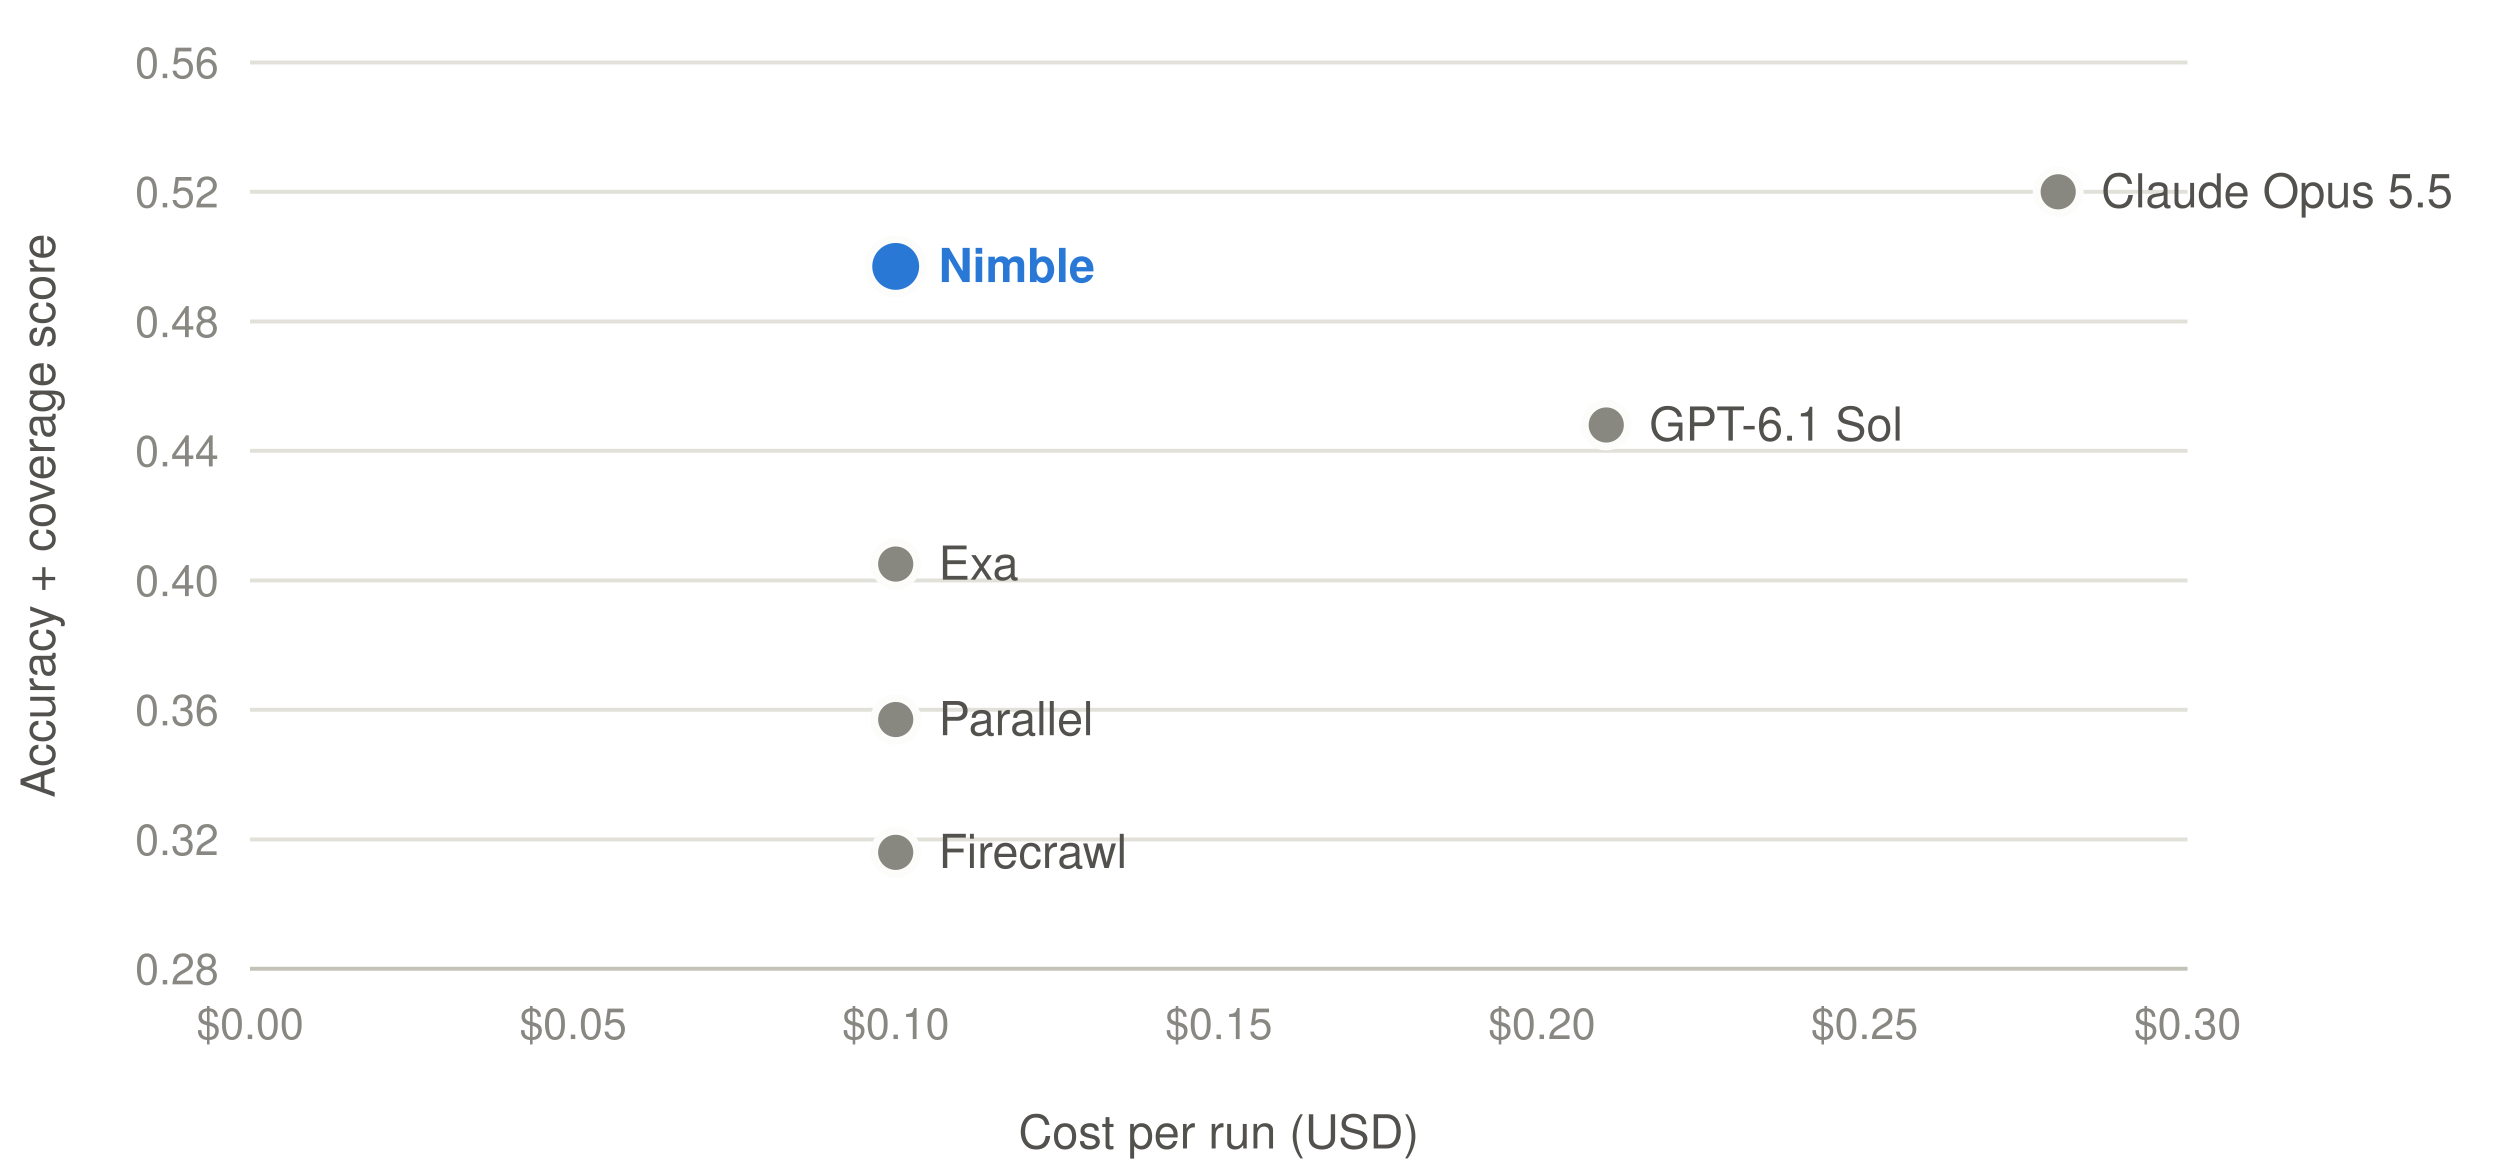
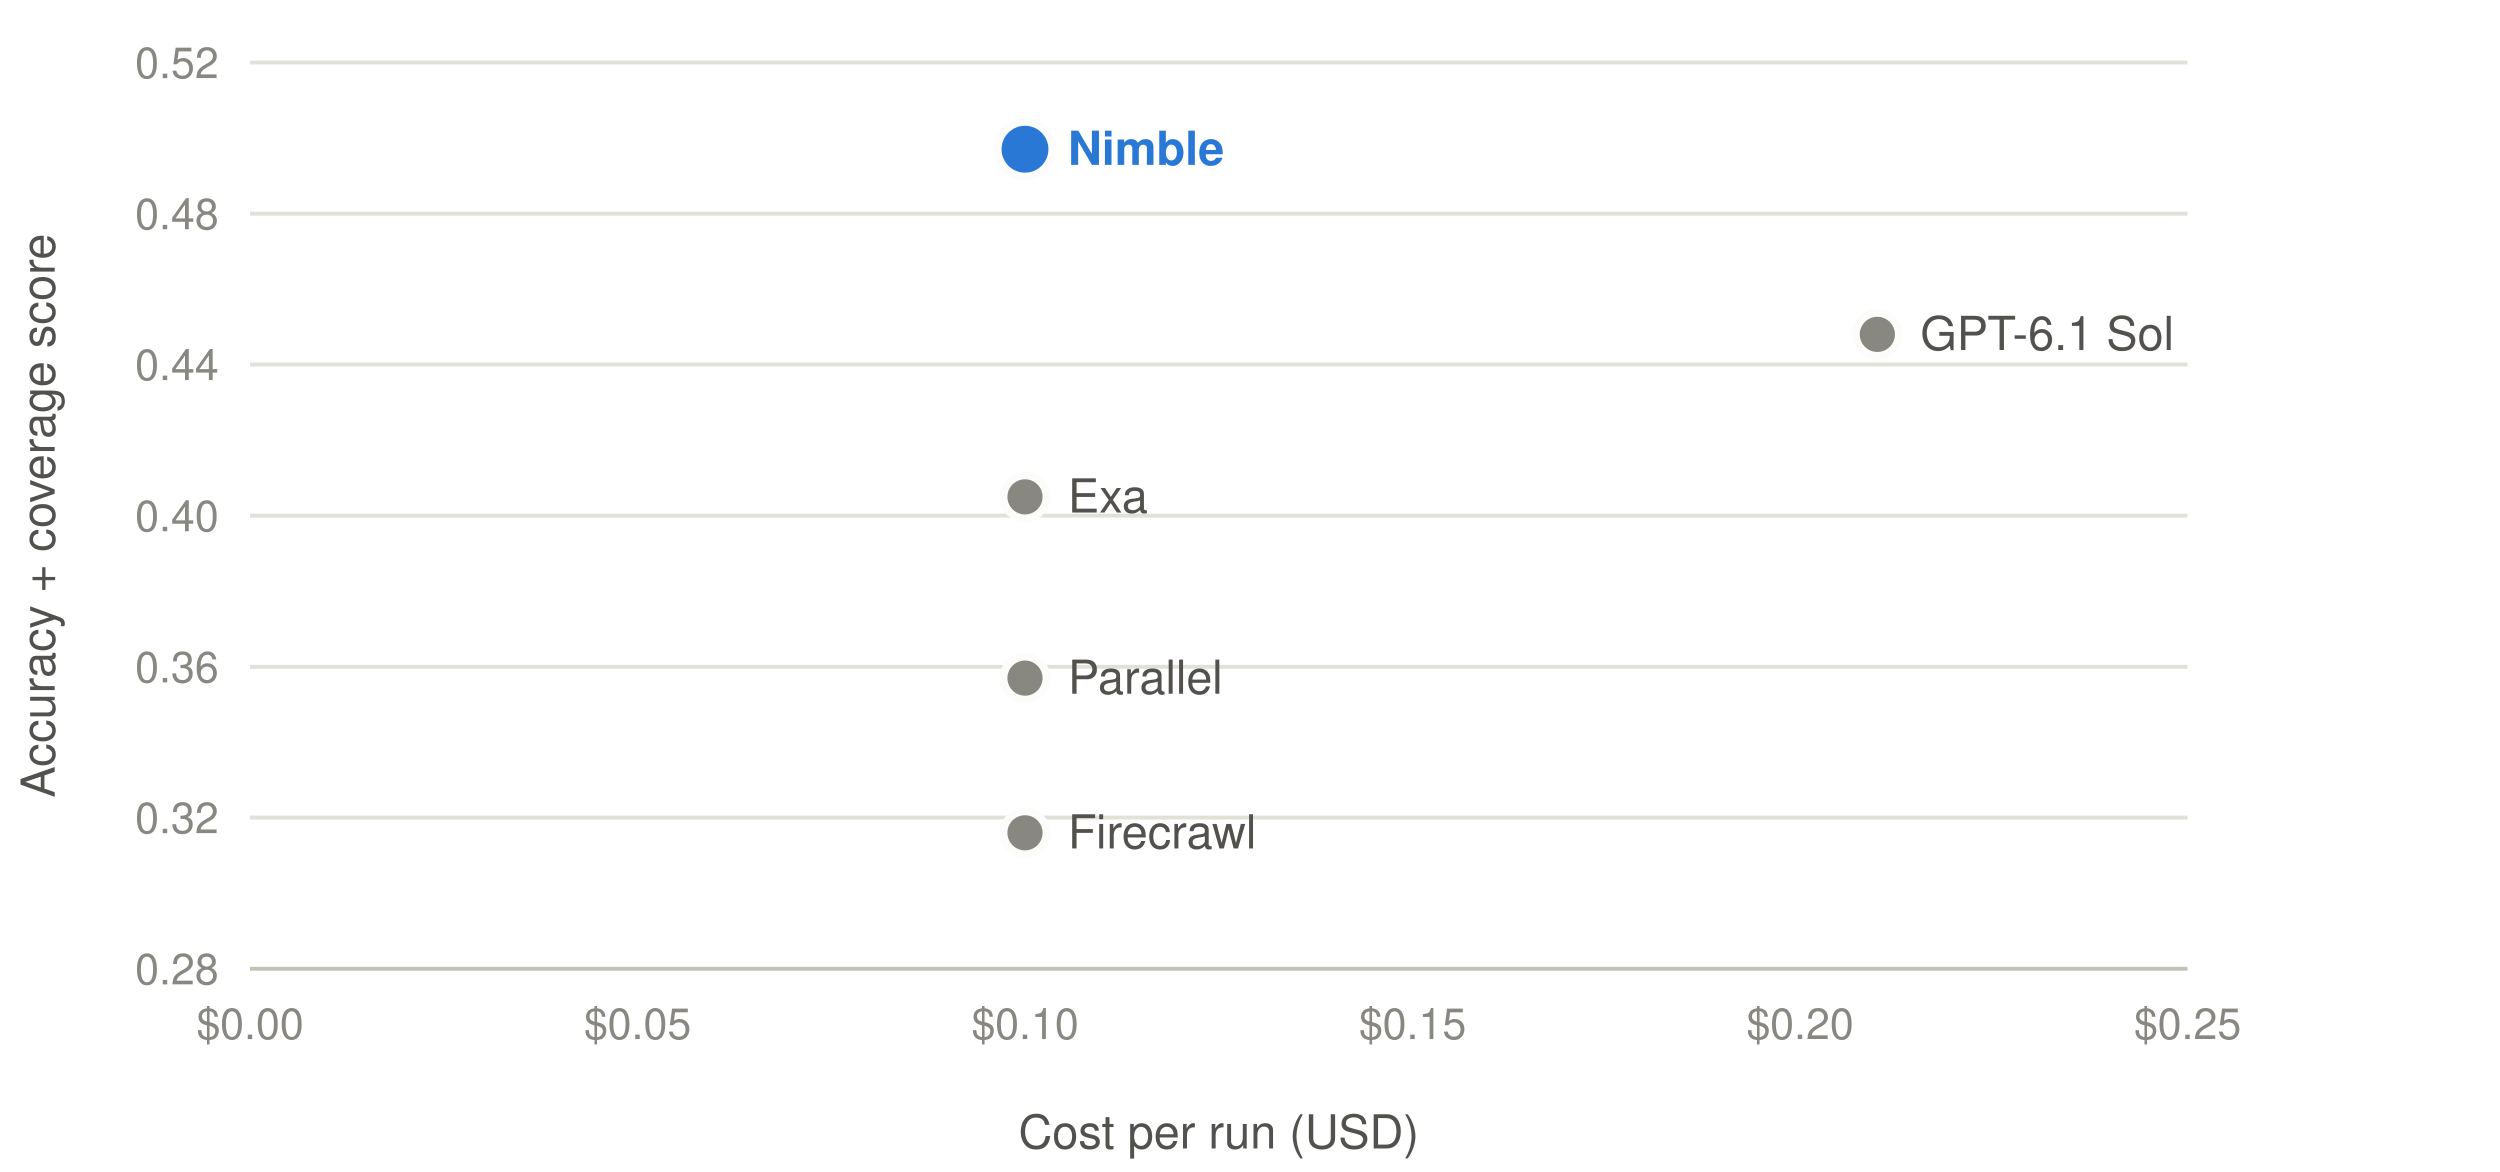
<svg xmlns="http://www.w3.org/2000/svg" viewBox="0 0 640 300" width="100%" role="img" aria-labelledby="bc-title bc-desc" font-family="system-ui,-apple-system,Segoe UI,Helvetica,Arial,sans-serif">
  <style>
  .grid{stroke:#e1e0d9;stroke-width:1}
  .axis{stroke:#c3c2b7;stroke-width:1}
  .tick{fill:#898781;font-size:11px}
  .ttl{fill:#52514e;font-size:12px}
  .lbl{fill:#52514e;font-size:12px}
  .lbl.n{fill:#2a78d6;font-weight:600}
  .pt{fill:#888780;stroke:#fcfcfb;stroke-width:2}
  .pt.n{fill:#2a78d6}
  @media (prefers-color-scheme: dark){
    .grid{stroke:#2c2c2a}.axis{stroke:#383835}
    .ttl,.lbl{fill:#c3c2b7}.lbl.n,.pt.n{fill:#3987e5}.pt{stroke:#1a1a19}
  }
</style>
  <line class="axis" x1="64" x2="560" y1="248.0" y2="248.0" />
  <text class="tick" x="56" y="252.0" text-anchor="end">0.28</text>
-   <line class="grid" x1="64" x2="560" y1="214.9" y2="214.9" />
-   <text class="tick" x="56" y="218.9" text-anchor="end">0.32</text>
-   <line class="grid" x1="64" x2="560" y1="181.7" y2="181.7" />
-   <text class="tick" x="56" y="185.7" text-anchor="end">0.36</text>
-   <line class="grid" x1="64" x2="560" y1="148.6" y2="148.6" />
-   <text class="tick" x="56" y="152.6" text-anchor="end">0.40</text>
-   <line class="grid" x1="64" x2="560" y1="115.4" y2="115.4" />
-   <text class="tick" x="56" y="119.4" text-anchor="end">0.44</text>
-   <line class="grid" x1="64" x2="560" y1="82.3" y2="82.3" />
-   <text class="tick" x="56" y="86.3" text-anchor="end">0.48</text>
-   <line class="grid" x1="64" x2="560" y1="49.1" y2="49.1" />
-   <text class="tick" x="56" y="53.1" text-anchor="end">0.52</text>
+   <line class="grid" x1="64" x2="560" y1="209.3" y2="209.3" />
+   <text class="tick" x="56" y="213.3" text-anchor="end">0.32</text>
+   <line class="grid" x1="64" x2="560" y1="170.7" y2="170.7" />
+   <text class="tick" x="56" y="174.7" text-anchor="end">0.36</text>
+   <line class="grid" x1="64" x2="560" y1="132.0" y2="132.0" />
+   <text class="tick" x="56" y="136.0" text-anchor="end">0.40</text>
+   <line class="grid" x1="64" x2="560" y1="93.3" y2="93.3" />
+   <text class="tick" x="56" y="97.3" text-anchor="end">0.44</text>
+   <line class="grid" x1="64" x2="560" y1="54.7" y2="54.7" />
+   <text class="tick" x="56" y="58.7" text-anchor="end">0.48</text>
  <line class="grid" x1="64" x2="560" y1="16.0" y2="16.0" />
-   <text class="tick" x="56" y="20.0" text-anchor="end">0.56</text>
+   <text class="tick" x="56" y="20.0" text-anchor="end">0.52</text>
  <text class="tick" x="64.0" y="266" text-anchor="middle">$0.00</text>
-   <text class="tick" x="146.7" y="266" text-anchor="middle">$0.05</text>
-   <text class="tick" x="229.3" y="266" text-anchor="middle">$0.10</text>
-   <text class="tick" x="312.0" y="266" text-anchor="middle">$0.15</text>
-   <text class="tick" x="394.7" y="266" text-anchor="middle">$0.20</text>
-   <text class="tick" x="477.3" y="266" text-anchor="middle">$0.25</text>
-   <text class="tick" x="560.0" y="266" text-anchor="middle">$0.30</text>
+   <text class="tick" x="163.2" y="266" text-anchor="middle">$0.05</text>
+   <text class="tick" x="262.4" y="266" text-anchor="middle">$0.10</text>
+   <text class="tick" x="361.6" y="266" text-anchor="middle">$0.15</text>
+   <text class="tick" x="460.8" y="266" text-anchor="middle">$0.20</text>
+   <text class="tick" x="560.0" y="266" text-anchor="middle">$0.25</text>
  <text class="ttl" x="312" y="294" text-anchor="middle">Cost per run (USD)</text>
  <text class="ttl" transform="translate(14 132) rotate(-90)" text-anchor="middle">Accuracy + coverage score</text>
-   <circle class="pt n" cx="229.3" cy="68.2" r="7" />
-   <text class="lbl n" x="240.3" y="72.2">Nimble</text>
-   <circle class="pt" cx="526.9" cy="49.1" r="5.5" />
-   <text class="lbl" x="537.9" y="53.1">Claude Opus 5.5</text>
-   <circle class="pt" cx="411.2" cy="108.8" r="5.5" />
-   <text class="lbl" x="422.2" y="112.8">GPT-6.1 Sol</text>
-   <circle class="pt" cx="229.3" cy="144.4" r="5.5" />
-   <text class="lbl" x="240.3" y="148.4">Exa</text>
-   <circle class="pt" cx="229.3" cy="184.2" r="5.5" />
-   <text class="lbl" x="240.3" y="188.2">Parallel</text>
-   <circle class="pt" cx="229.3" cy="218.2" r="5.5" />
-   <text class="lbl" x="240.3" y="222.2">Firecrawl</text>
+   <circle class="pt n" cx="262.4" cy="38.2" r="7" />
+   <text class="lbl n" x="273.4" y="42.2">Nimble</text>
+   <circle class="pt" cx="480.6" cy="85.6" r="5.5" />
+   <text class="lbl" x="491.6" y="89.6">GPT-6.1 Sol</text>
+   <circle class="pt" cx="262.4" cy="127.2" r="5.5" />
+   <text class="lbl" x="273.4" y="131.2">Exa</text>
+   <circle class="pt" cx="262.4" cy="173.6" r="5.5" />
+   <text class="lbl" x="273.4" y="177.6">Parallel</text>
+   <circle class="pt" cx="262.4" cy="213.2" r="5.5" />
+   <text class="lbl" x="273.4" y="217.2">Firecrawl</text>
</svg>
